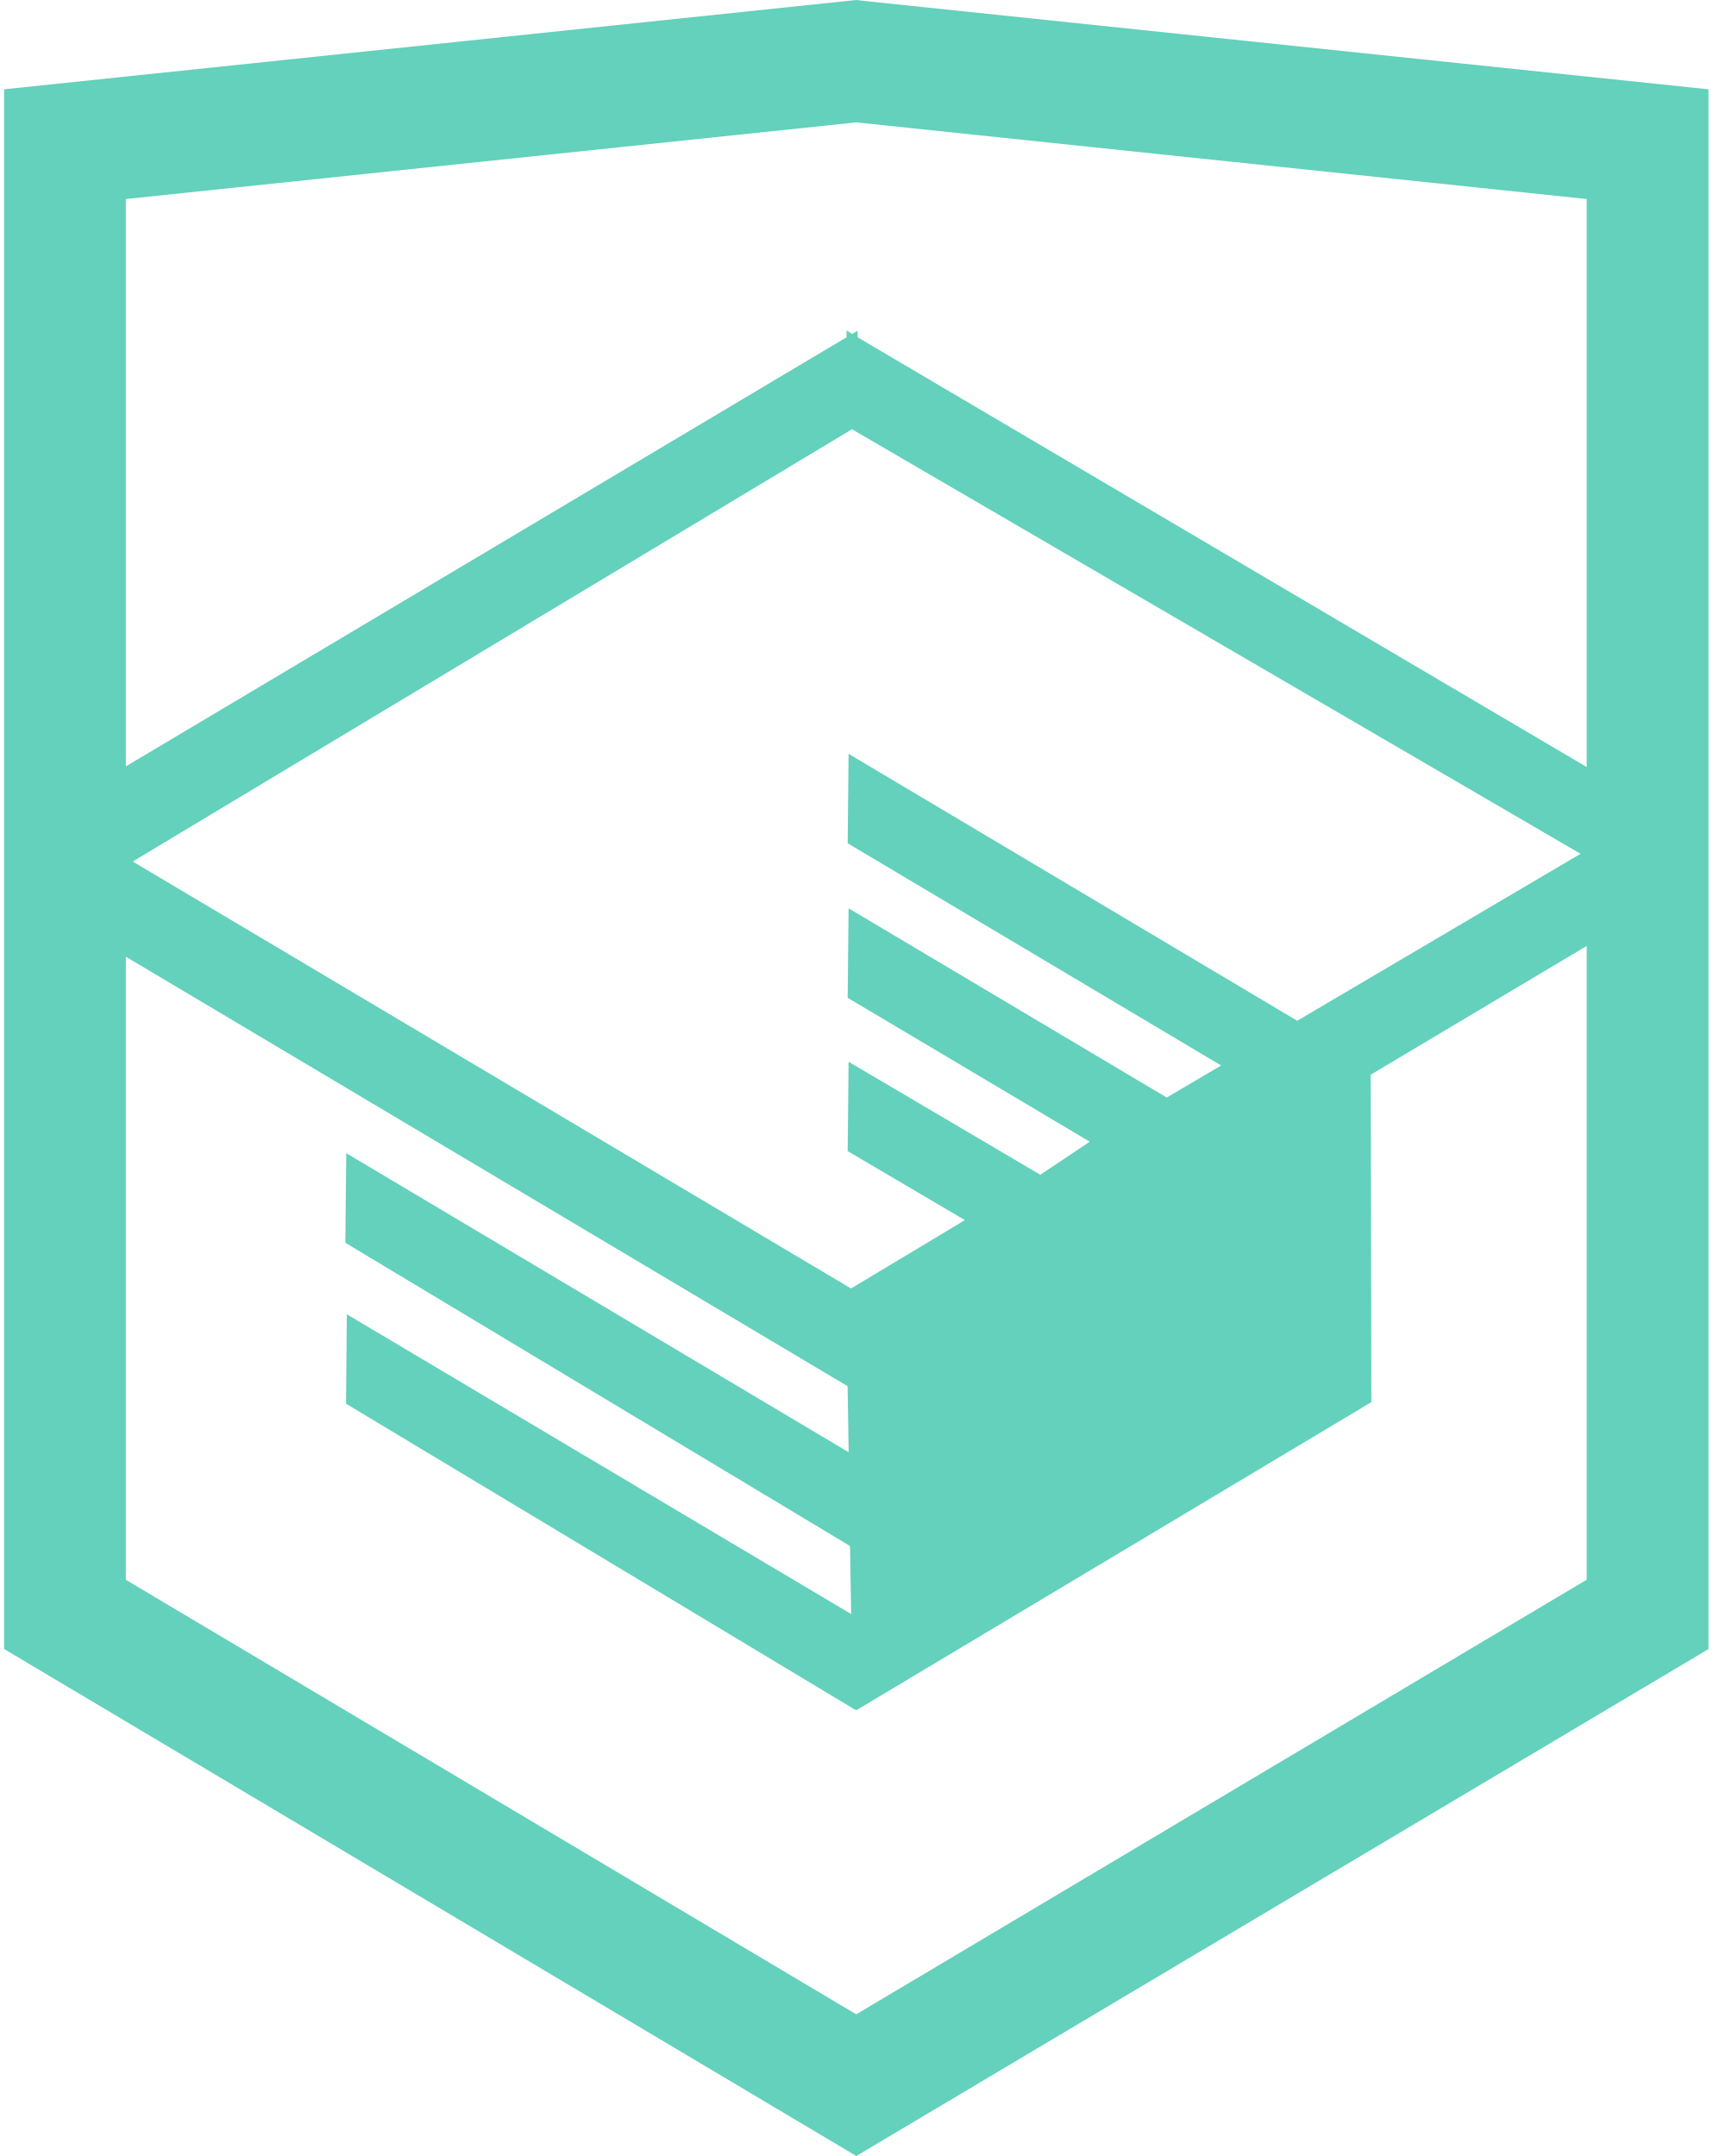
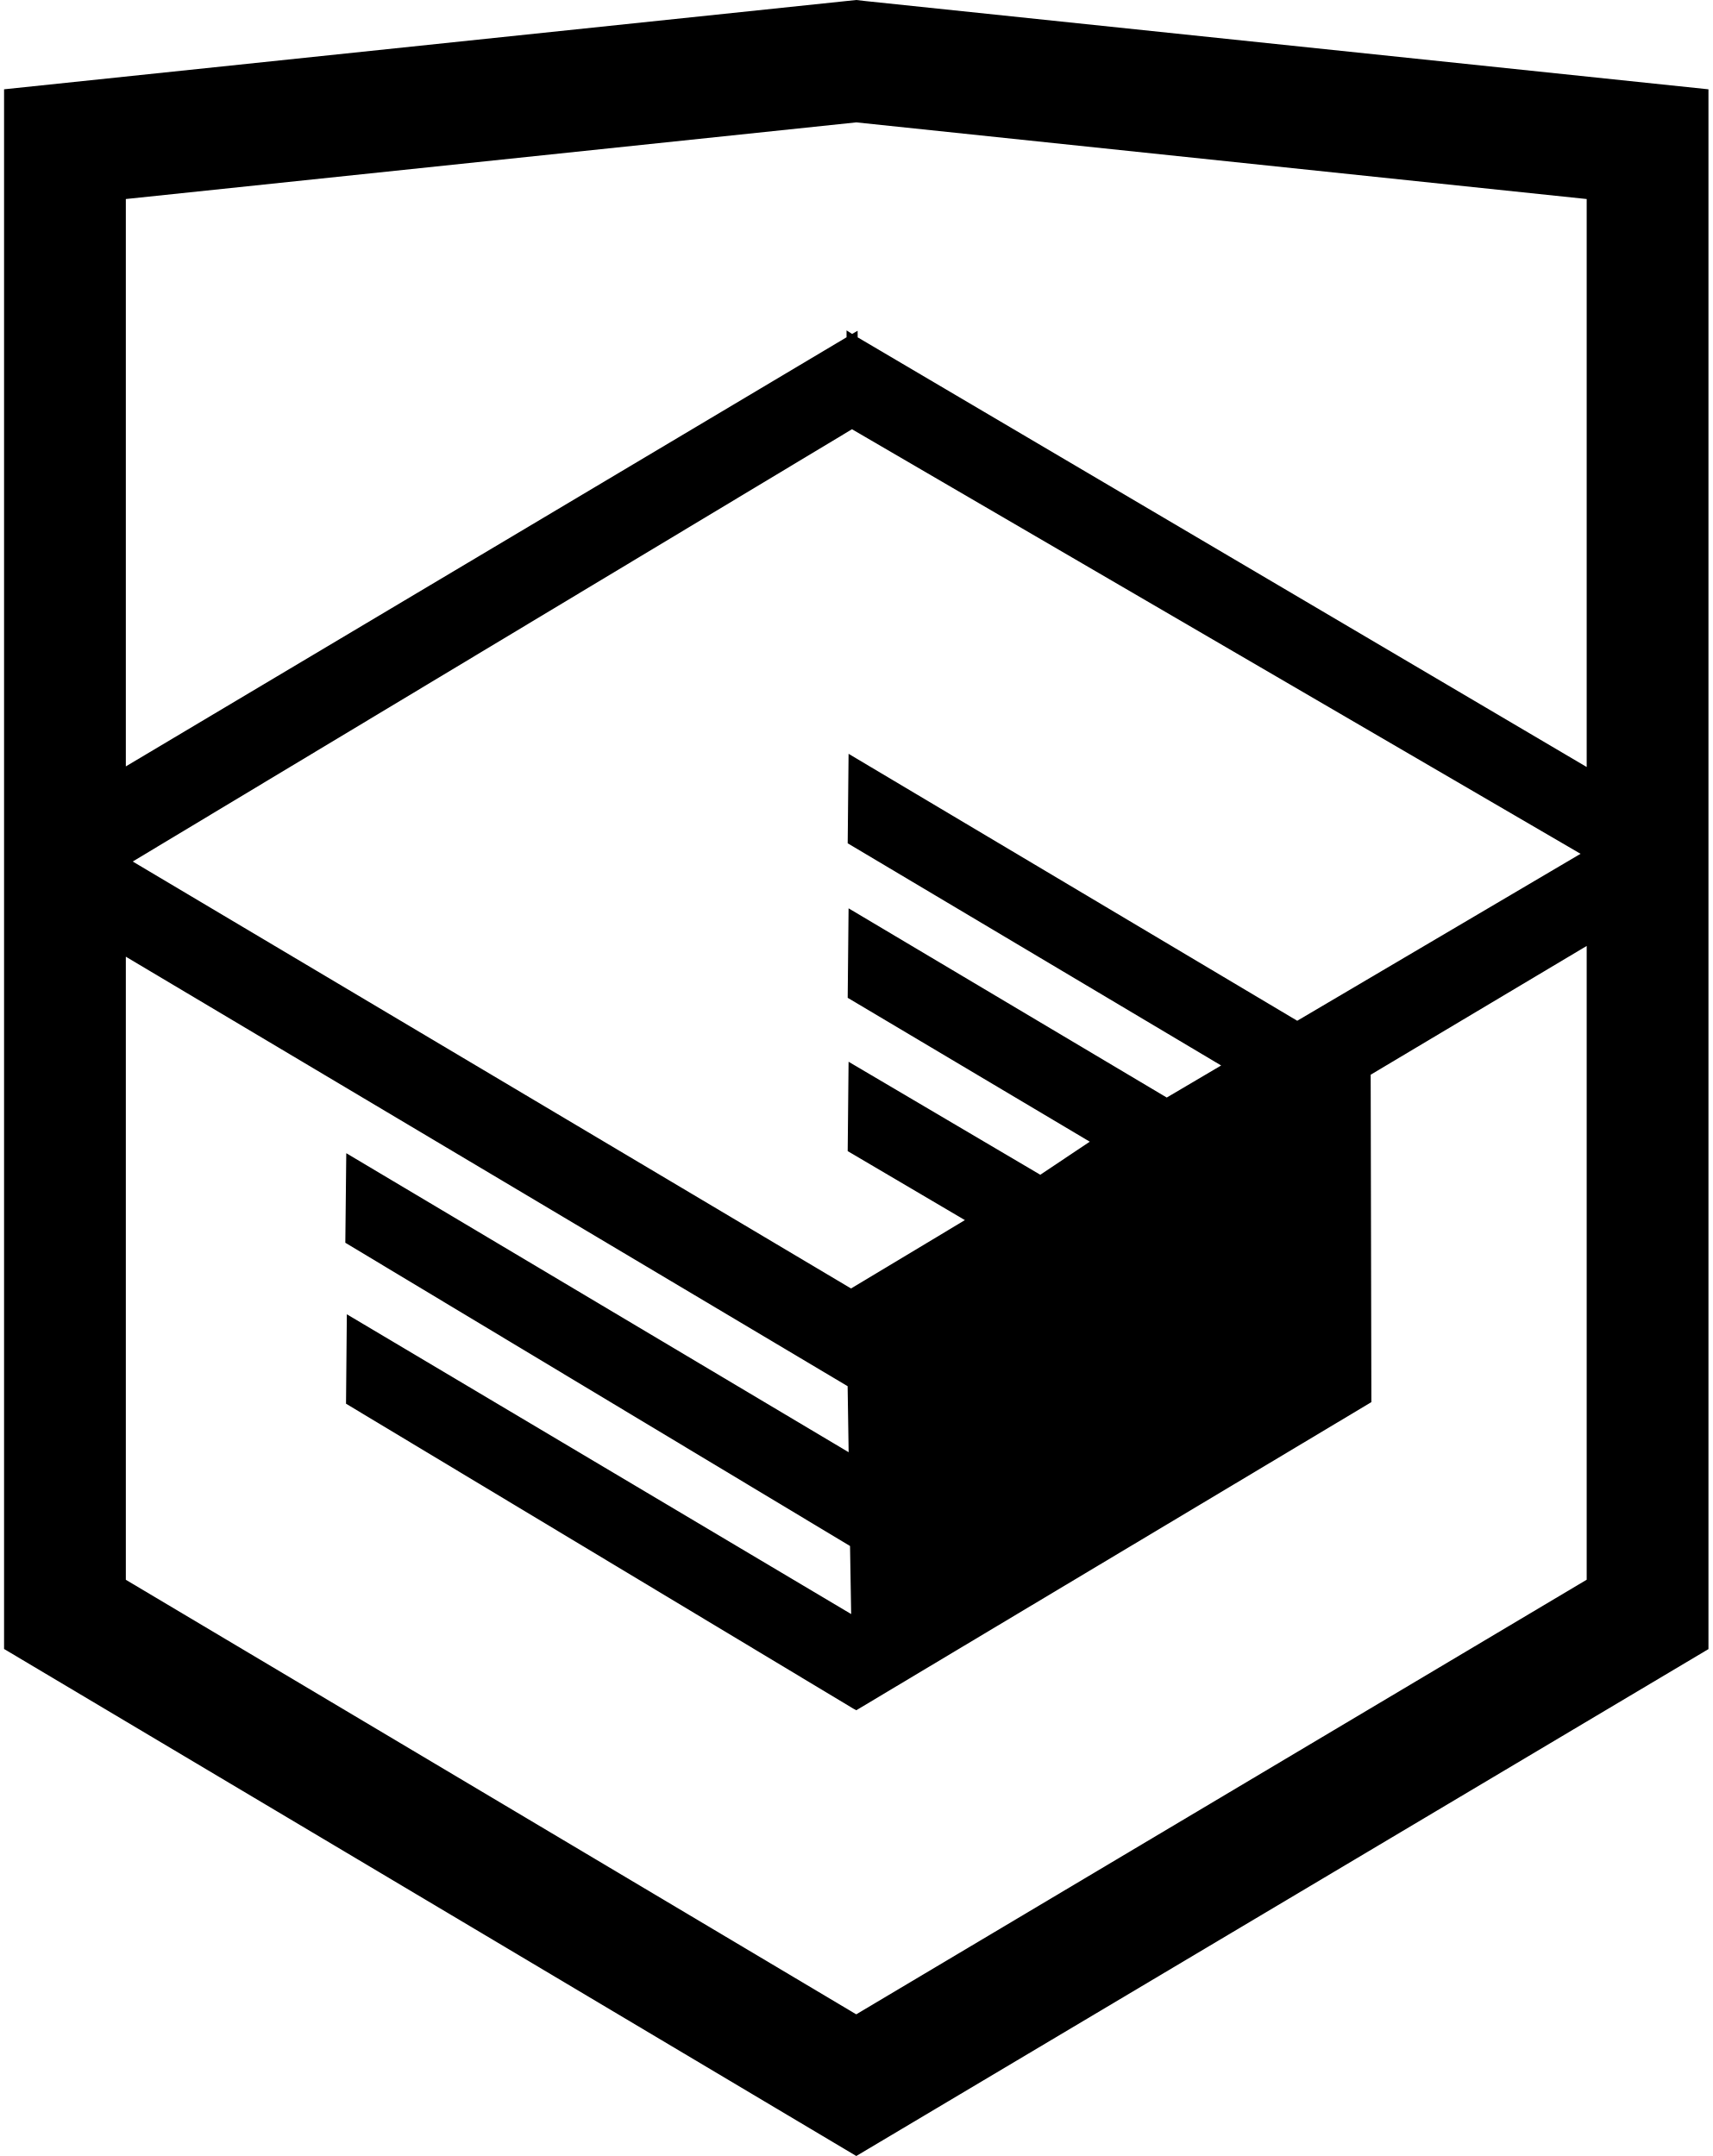
<svg xmlns="http://www.w3.org/2000/svg" width="27" height="34" viewBox="0 0 26.943 34.09">
-   <path fill="#63d1bb" d="M13.62.017L13.472 0 0 1.412v24.661l13.473 8.017 13.43-7.99.042-.025V1.412L13.62.017zm11.399 12.11L13.495 5.334l-.001-.104-.087.05-.088-.056v.109L1.925 12.118V3.147l11.548-1.212L25.02 3.147v8.98zm-11.614-5.34L24.923 13.5l-4.479 2.64-7.093-4.221-.014 1.415 5.904 3.513-.86.507-5.03-2.992-.014 1.415 3.827 2.275-.782.523-3.031-1.787-.014 1.413 1.853 1.091-1.8 1.081-11.356-6.751 11.371-6.835zm-11.48 8.34l11.411 6.791.016 1.044-7.942-4.728-.015 1.416 7.979 4.795.018 1.076-7.973-4.74-.013 1.414 8.021 4.822.046.025 8.143-4.872-.011-5.177 3.415-2.036v10.021L13.472 31.85 1.925 24.979v-9.852z" />
+   <path d="M13.62.017L13.472 0 0 1.412v24.661l13.473 8.017 13.43-7.99.042-.025V1.412L13.62.017zm11.399 12.11L13.495 5.334l-.001-.104-.087.05-.088-.056v.109L1.925 12.118V3.147l11.548-1.212L25.02 3.147v8.98zm-11.614-5.34L24.923 13.5l-4.479 2.64-7.093-4.221-.014 1.415 5.904 3.513-.86.507-5.03-2.992-.014 1.415 3.827 2.275-.782.523-3.031-1.787-.014 1.413 1.853 1.091-1.8 1.081-11.356-6.751 11.371-6.835zm-11.48 8.34l11.411 6.791.016 1.044-7.942-4.728-.015 1.416 7.979 4.795.018 1.076-7.973-4.74-.013 1.414 8.021 4.822.046.025 8.143-4.872-.011-5.177 3.415-2.036v10.021L13.472 31.85 1.925 24.979v-9.852z" />
</svg>
